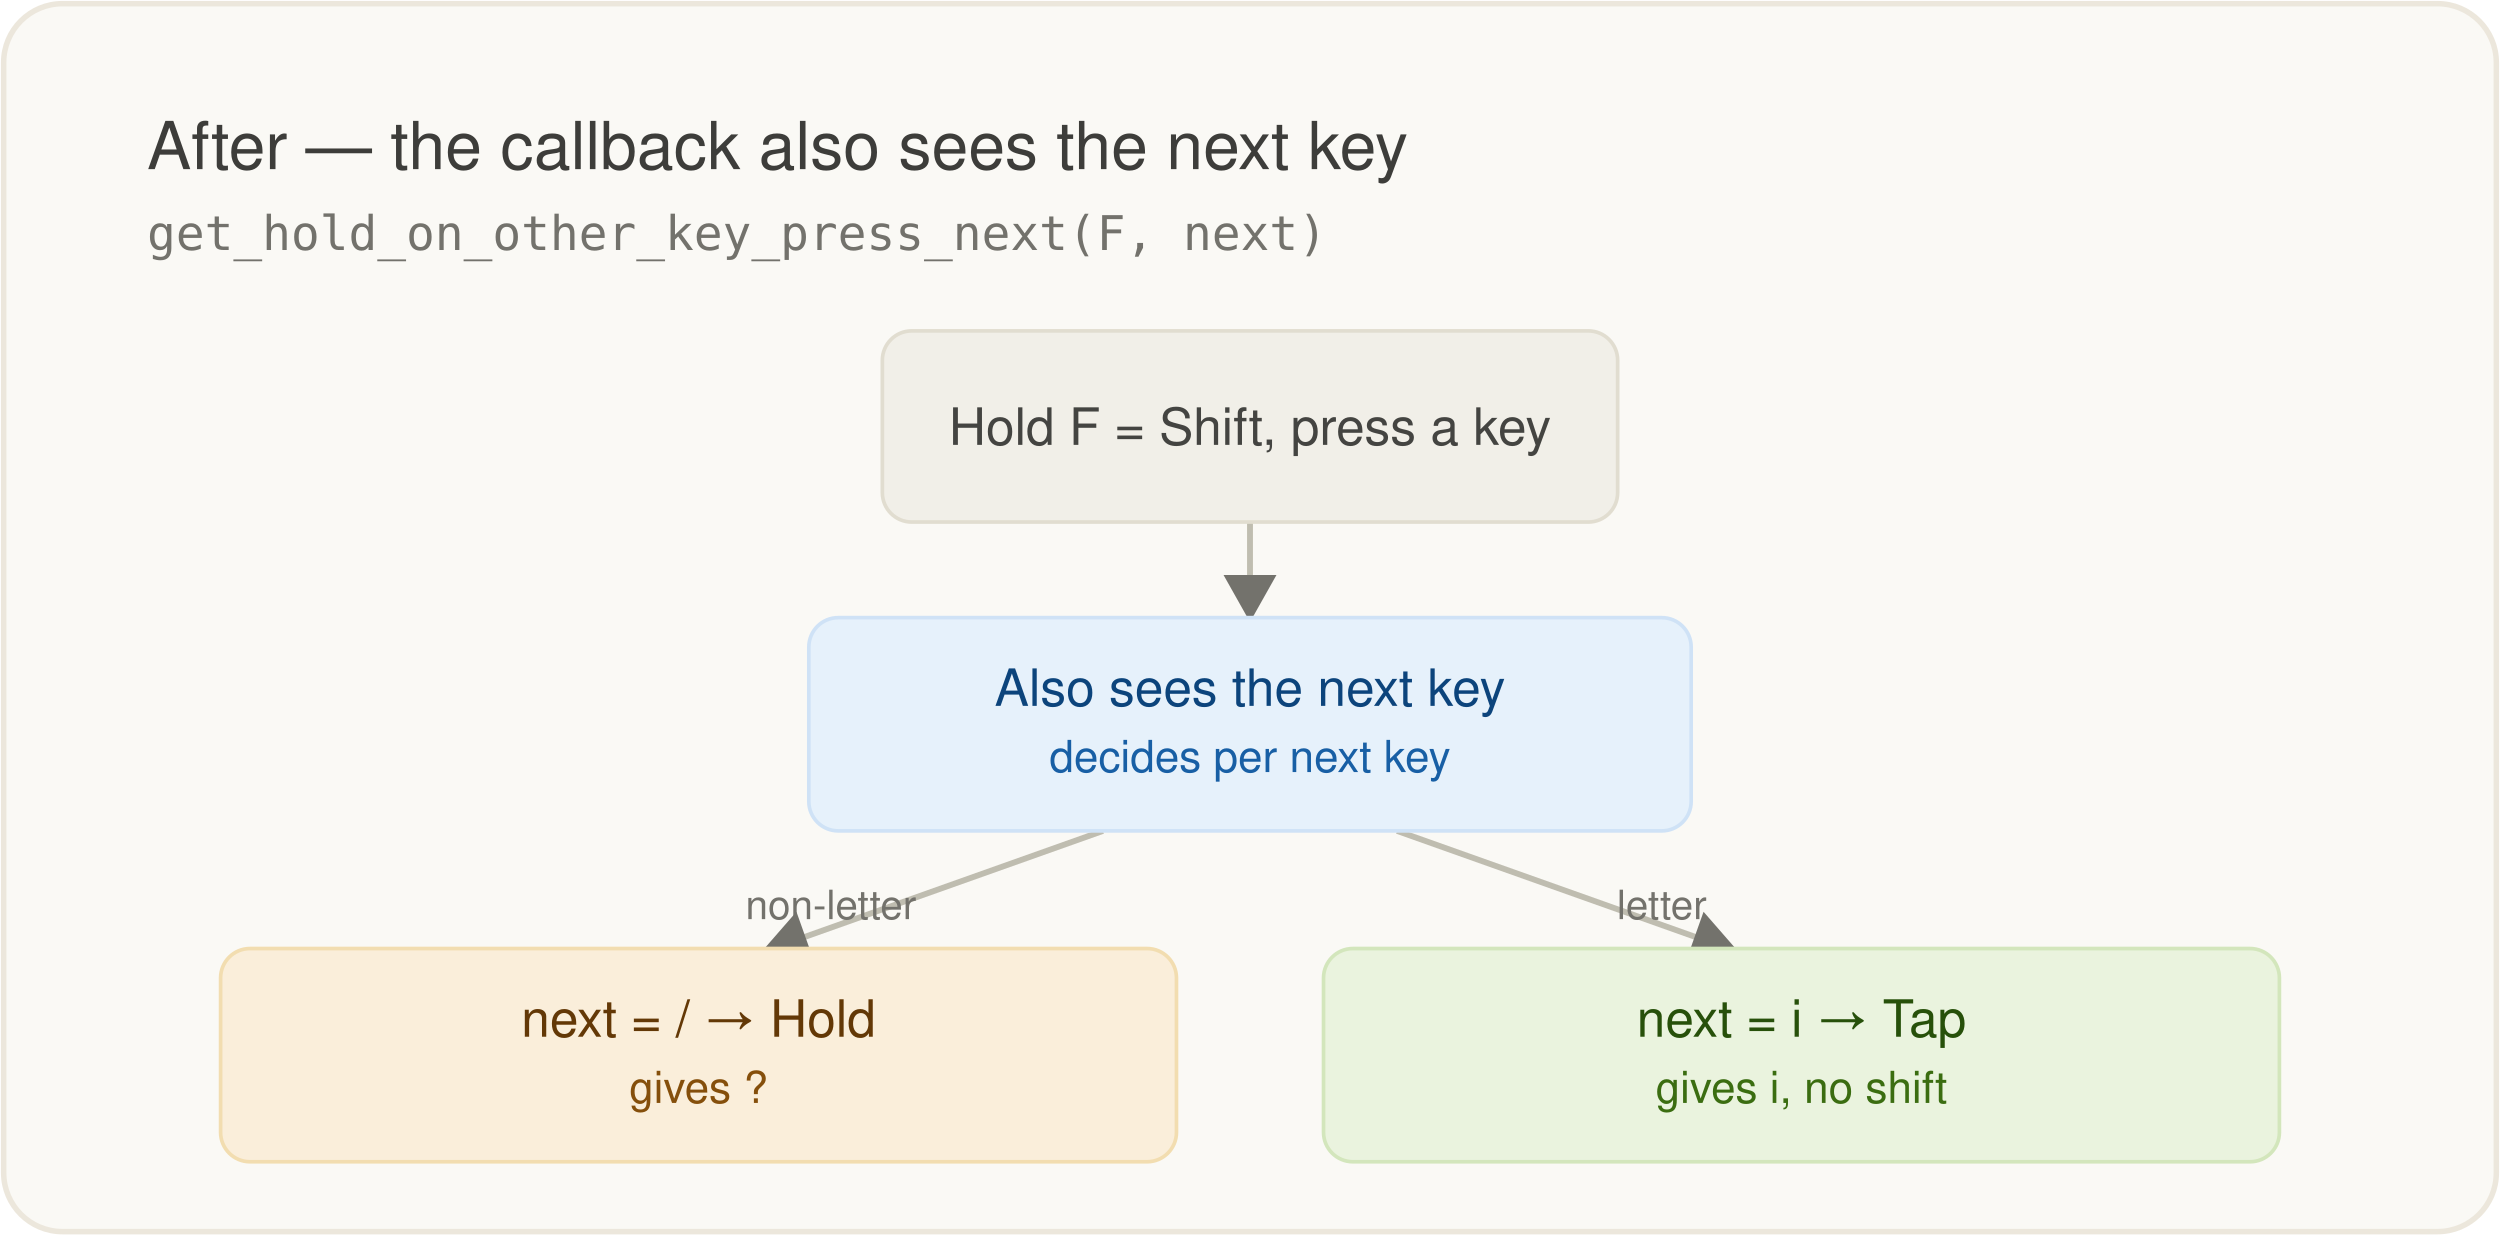
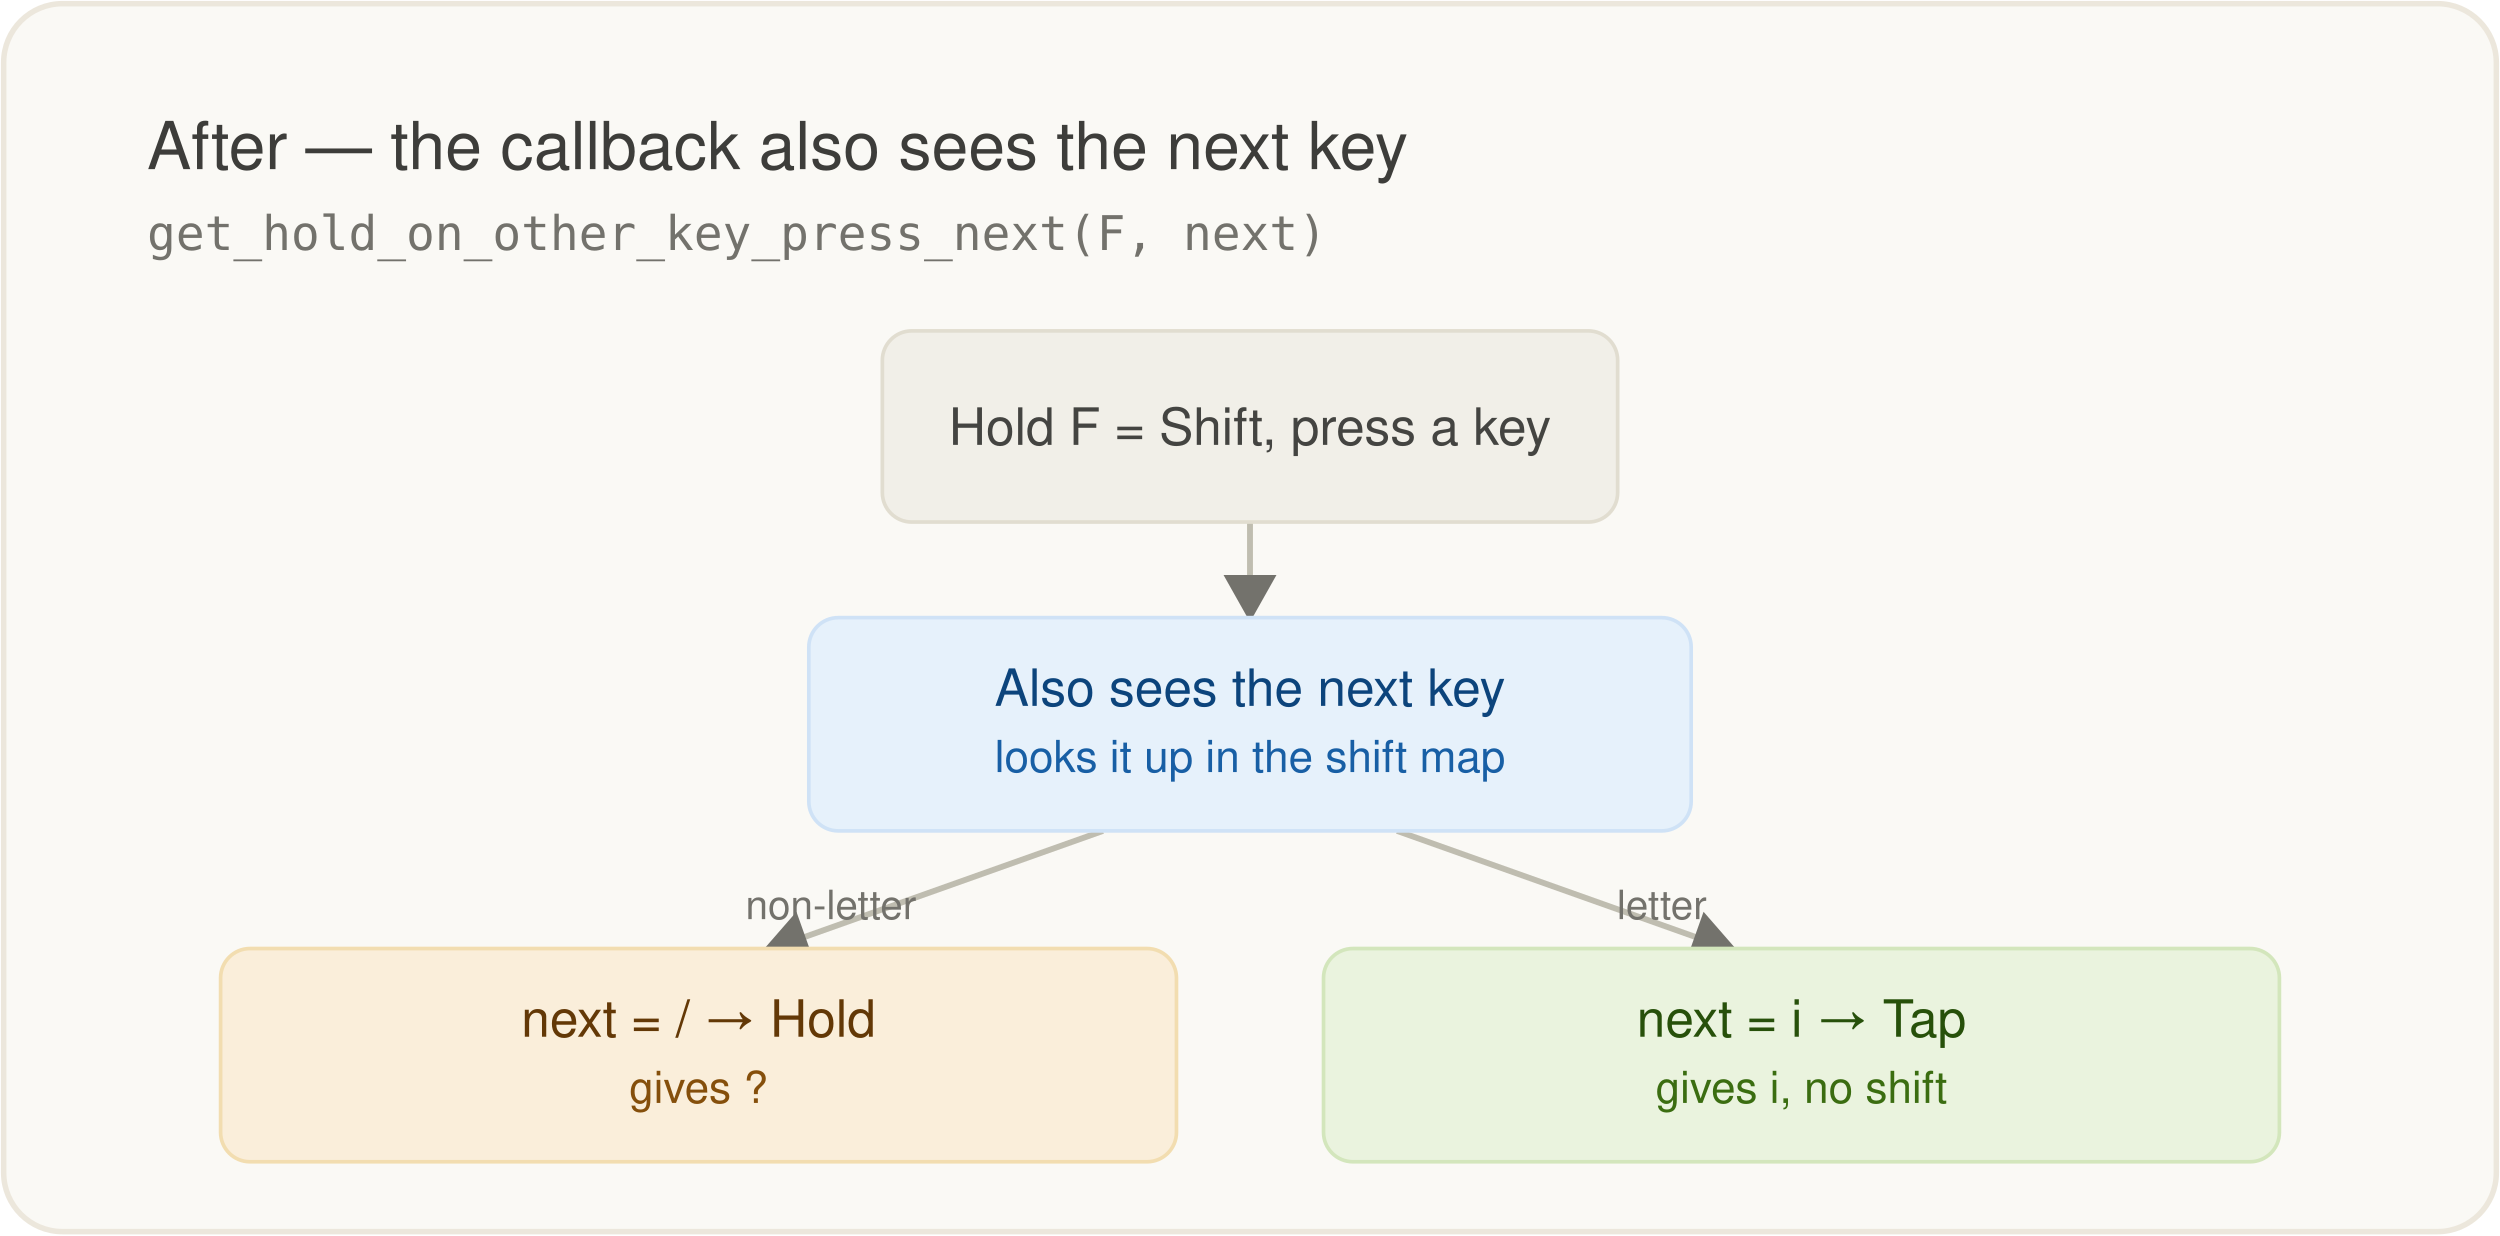
<svg xmlns="http://www.w3.org/2000/svg" width="680" height="336" viewBox="0 0 680 336" role="img" font-family="-apple-system,BlinkMacSystemFont,'Segoe UI',Helvetica,Arial,sans-serif">
  <defs>
    <marker id="ah" markerWidth="9" markerHeight="9" refX="6" refY="4.5" orient="auto">
      <path d="M0,0 L8,4.5 L0,9 z" fill="#73726c" />
    </marker>
  </defs>
  <rect x="1" y="1" width="678" height="334" rx="16" fill="#FAF9F5" stroke="#ECE7DC" stroke-width="1.5" />
  <text x="40" y="46" font-size="18" font-weight="500" fill="#3d3d3a">After — the callback also sees the next key</text>
  <text x="40" y="68" font-size="13" fill="#73726c" font-family="ui-monospace,Menlo,Consolas,monospace">get_hold_on_other_key_press_next(F, next)</text>
  <path d="M340,142 L340,166" fill="none" stroke="#bfbdb0" stroke-width="1.6" marker-end="url(#ah)" />
  <path d="M300,226 L210,258" fill="none" stroke="#bfbdb0" stroke-width="1.6" marker-end="url(#ah)" />
  <path d="M380,226 L470,258" fill="none" stroke="#bfbdb0" stroke-width="1.6" marker-end="url(#ah)" />
  <text x="226" y="250" font-size="11" fill="#73726c" text-anchor="middle">non-letter</text>
  <text x="452" y="250" font-size="11" fill="#73726c" text-anchor="middle">letter</text>
  <rect x="240" y="90" width="200" height="52" rx="8" fill="#F1EFE8" stroke="#E1DDD0" />
  <text x="340" y="121" font-size="14" font-weight="500" fill="#444441" text-anchor="middle">Hold F = Shift, press a key</text>
  <rect x="220" y="168" width="240" height="58" rx="8" fill="#E6F1FB" stroke="#CFE2F6" />
  <text x="340" y="192" font-size="14" font-weight="500" fill="#0C447C" text-anchor="middle">Also sees the next key</text>
-   <text x="340" y="210" font-size="12" fill="#185FA5" text-anchor="middle">decides per next key</text>
+   <text x="340" y="210" font-size="12" fill="#185FA5" text-anchor="middle">looks it up in the shift map</text>
  <rect x="60" y="258" width="260" height="58" rx="8" fill="#FAEEDA" stroke="#F2DDB0" />
  <text x="190" y="282" font-size="14" font-weight="500" fill="#633806" text-anchor="middle">next = /  → Hold</text>
  <text x="190" y="300" font-size="12" fill="#854F0B" text-anchor="middle">gives ?</text>
  <rect x="360" y="258" width="260" height="58" rx="8" fill="#EAF3DE" stroke="#D3E6BC" />
  <text x="490" y="282" font-size="14" font-weight="500" fill="#27500A" text-anchor="middle">next = i  → Tap</text>
  <text x="490" y="300" font-size="12" fill="#3B6D11" text-anchor="middle">gives i, no shift</text>
</svg>
